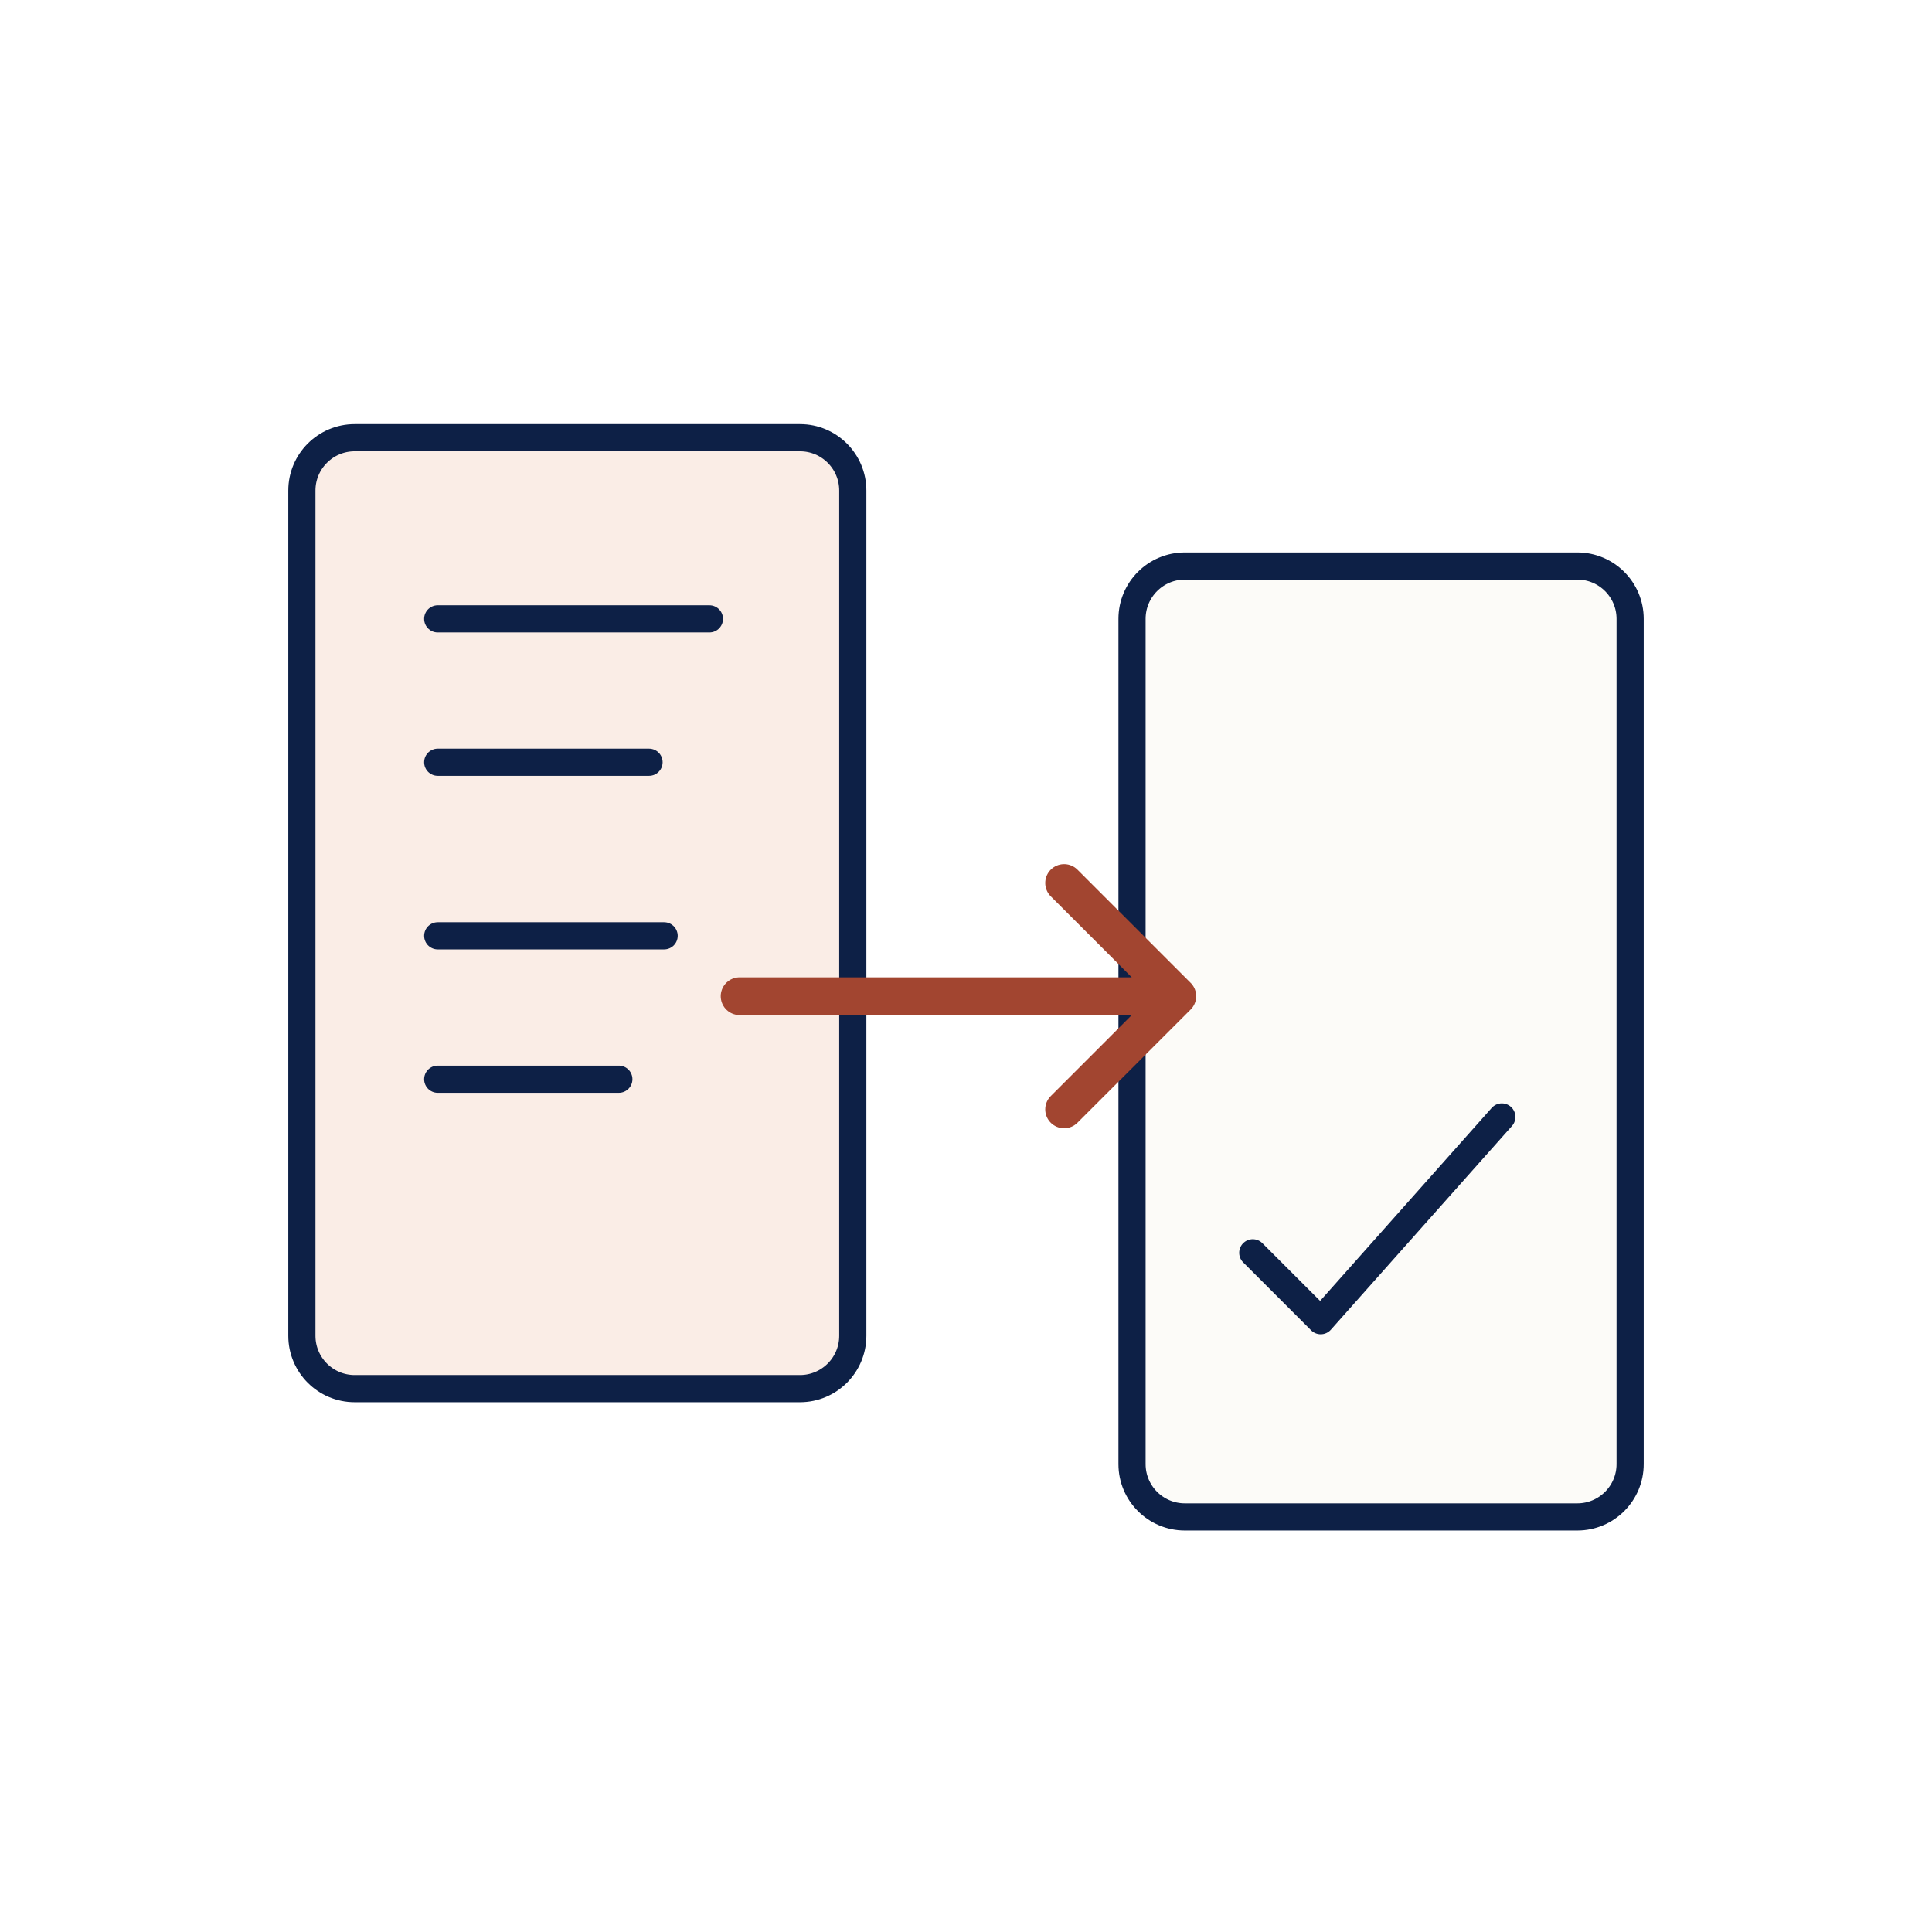
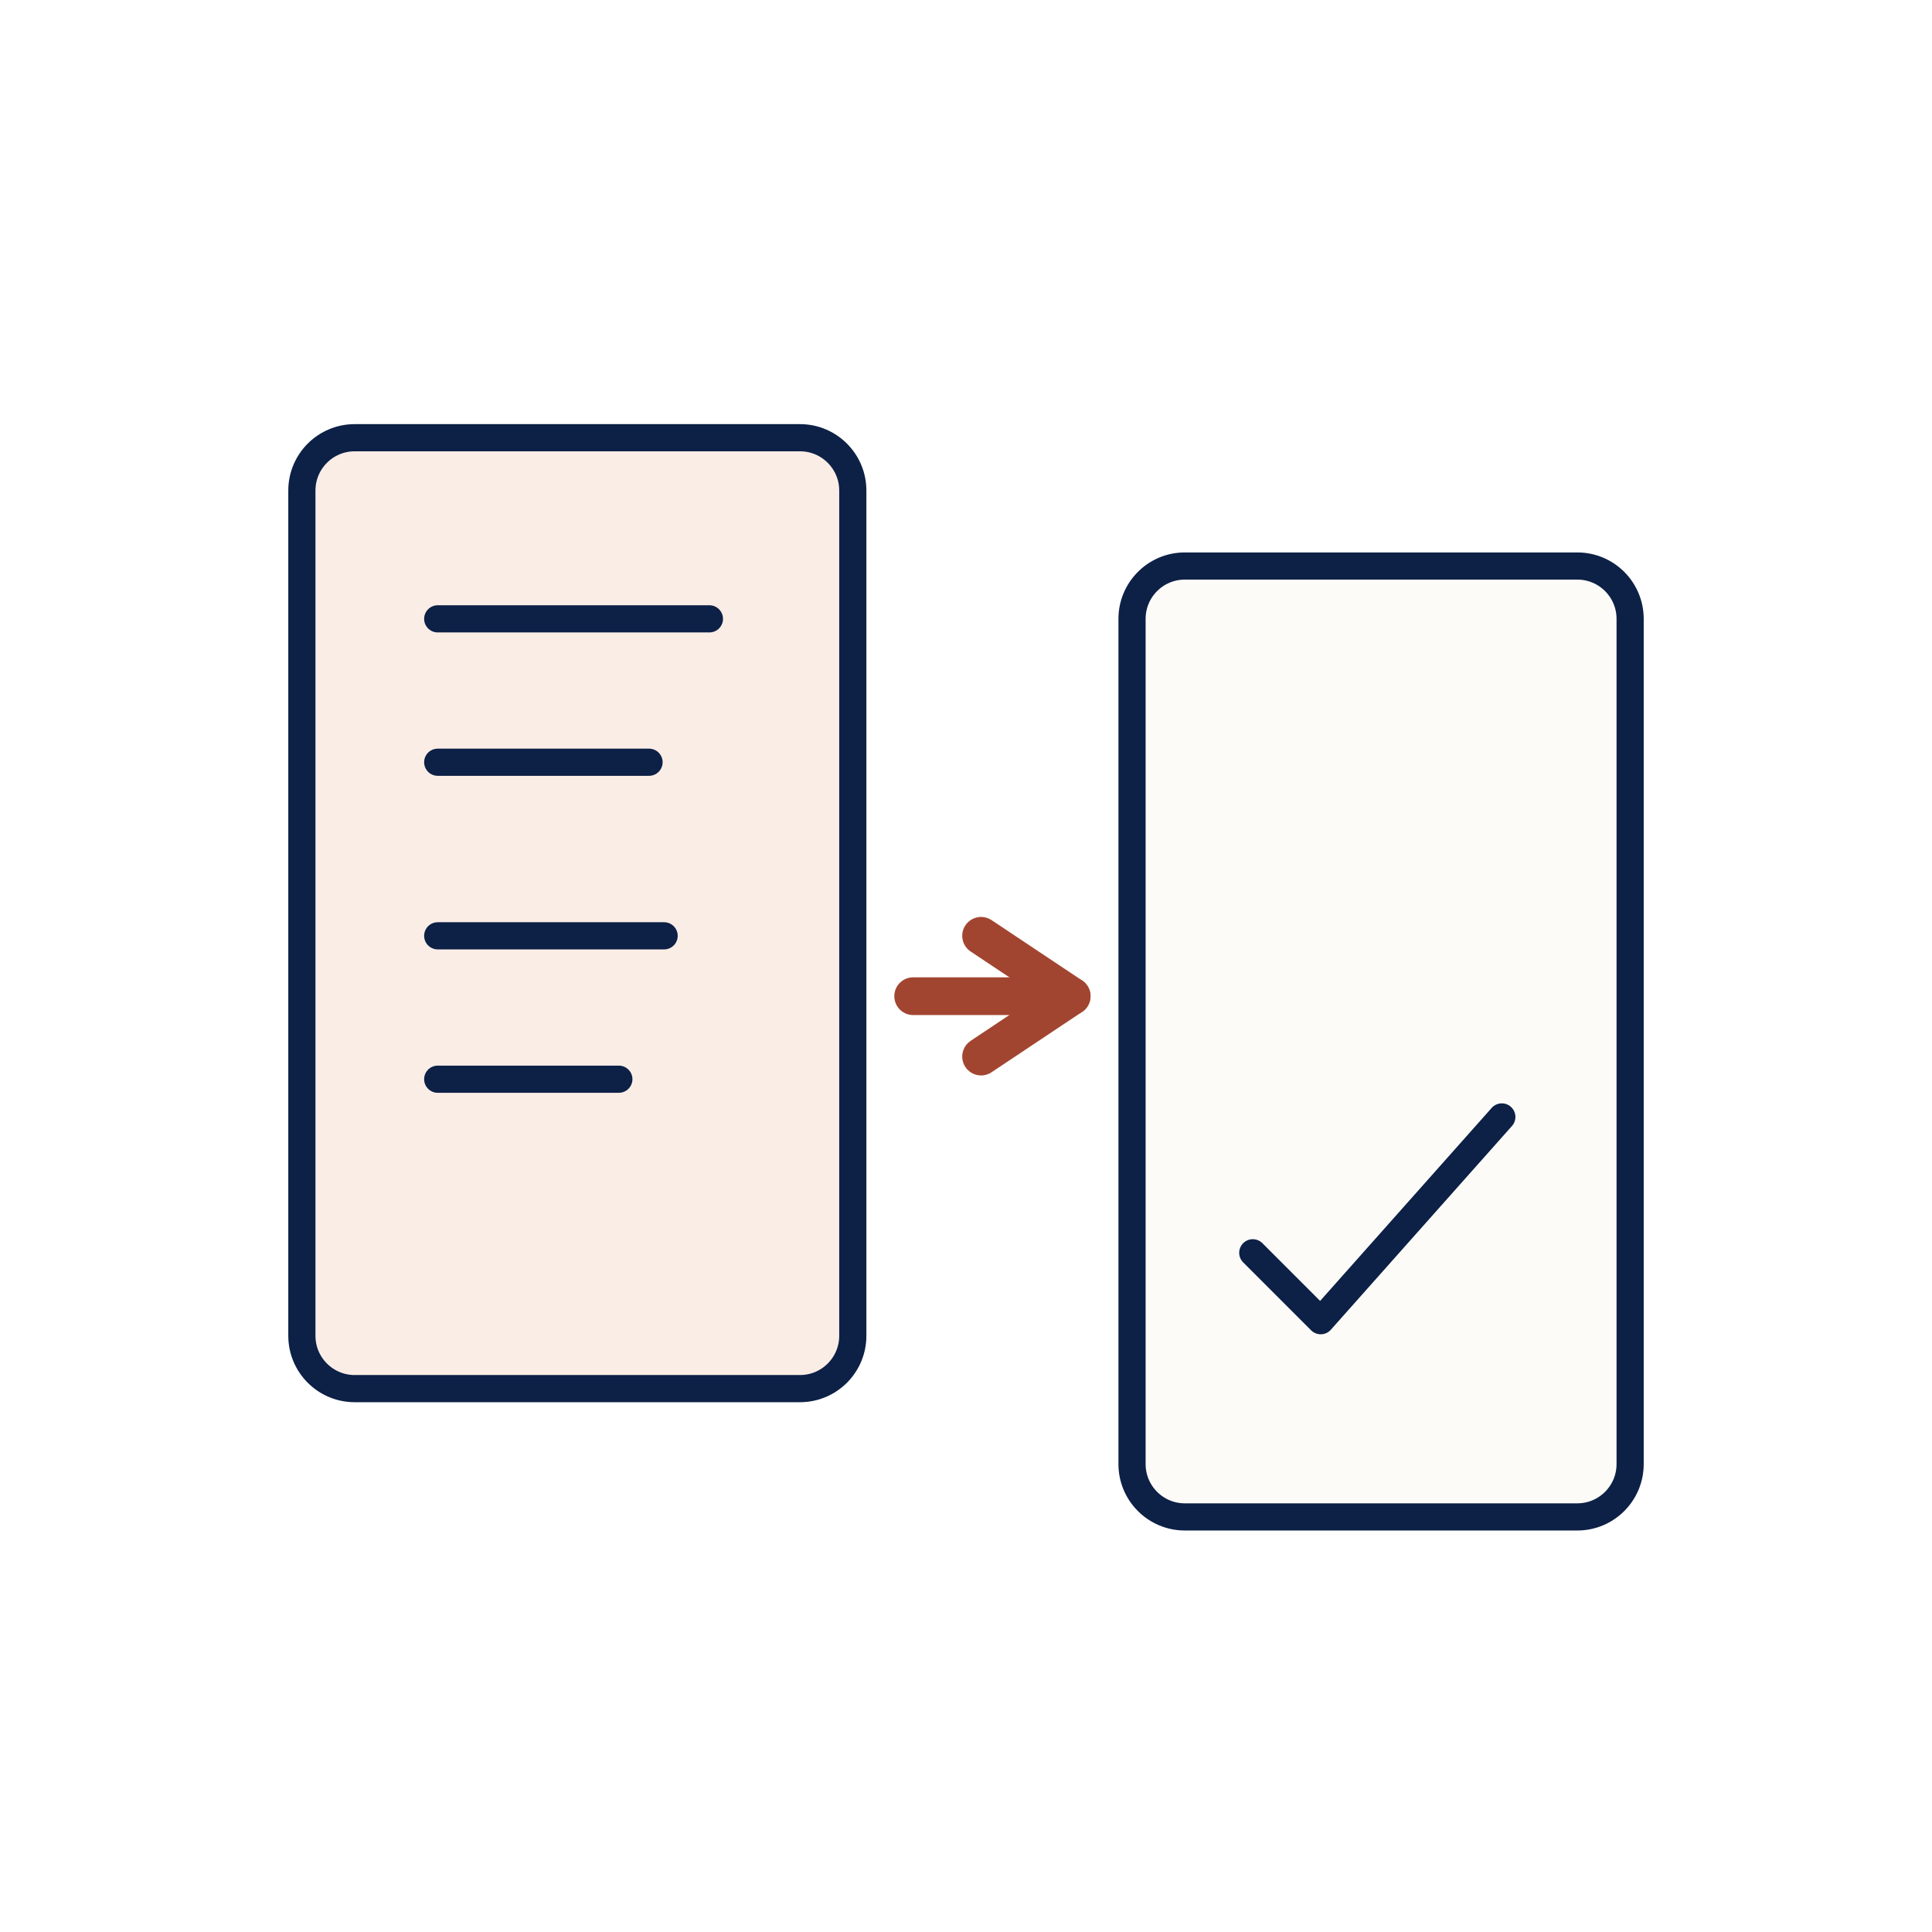
<svg xmlns="http://www.w3.org/2000/svg" width="256" height="256" viewBox="0 0 256 256" role="img" aria-label="注文の引継ぎ">
  <g fill="none" stroke="#0D2046" stroke-width="3.6" stroke-linecap="round" stroke-linejoin="round">
    <rect fill="#FAEDE6" x="40" y="58" width="73" height="126" rx="7" />
    <path d="M58 82h36M58 101h28M58 124h30M58 143h24" />
    <rect fill="#FCFBF8" x="150" y="75" width="66" height="126" rx="7" />
-     <path stroke="#A24530" stroke-width="5" d="M98 132h58m-15-15 15 15-15 15" />
    <path d="m166 166 9 9 24-27" />
+     <g data-icon-arrow="true" fill="none" stroke="#A24530" stroke-width="5">
+       <path data-arrow-shaft="true" d="M121 132H142" />
+       <path data-arrow-head="true" d="M130.000 140.000L142 132L130.000 124.000" />
+     </g>
  </g>
</svg>
